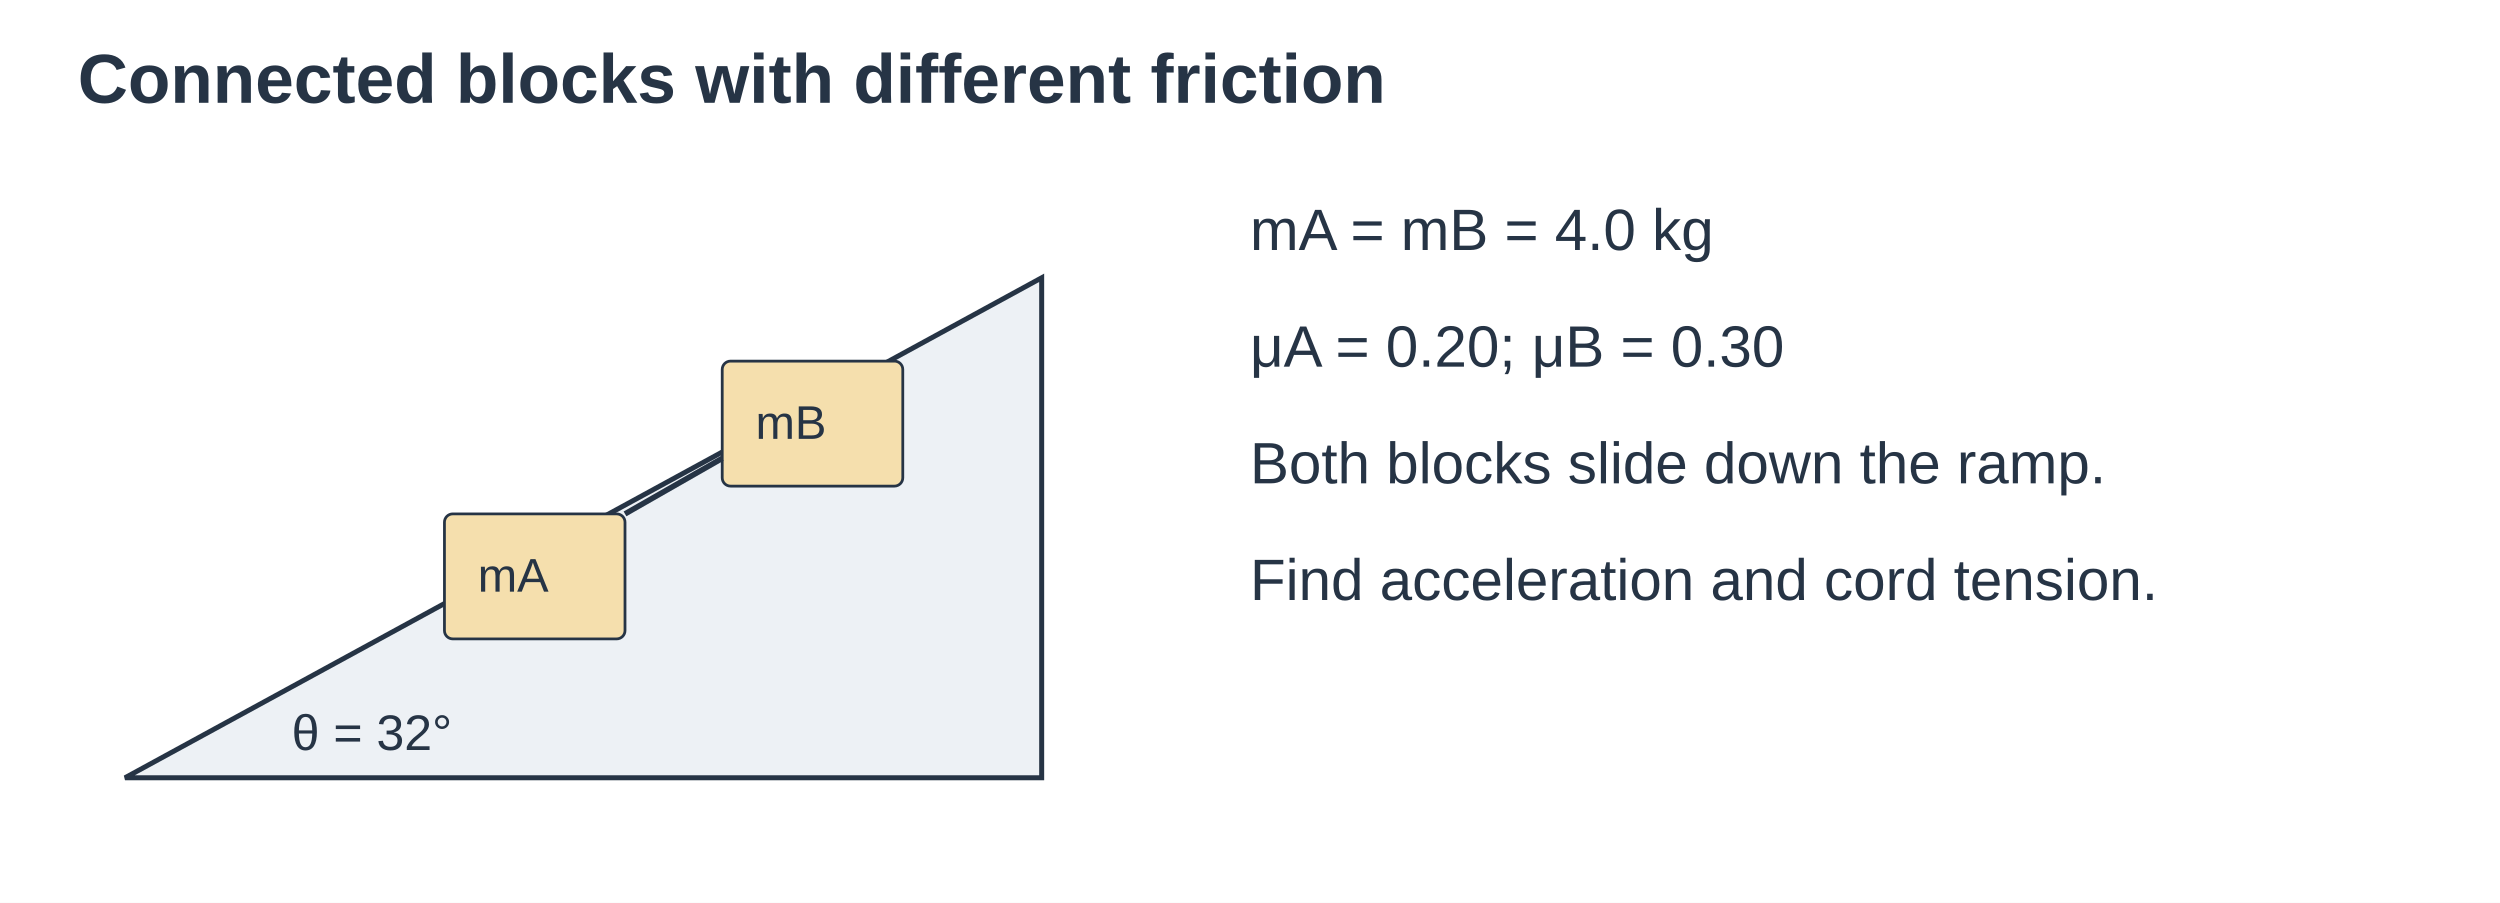
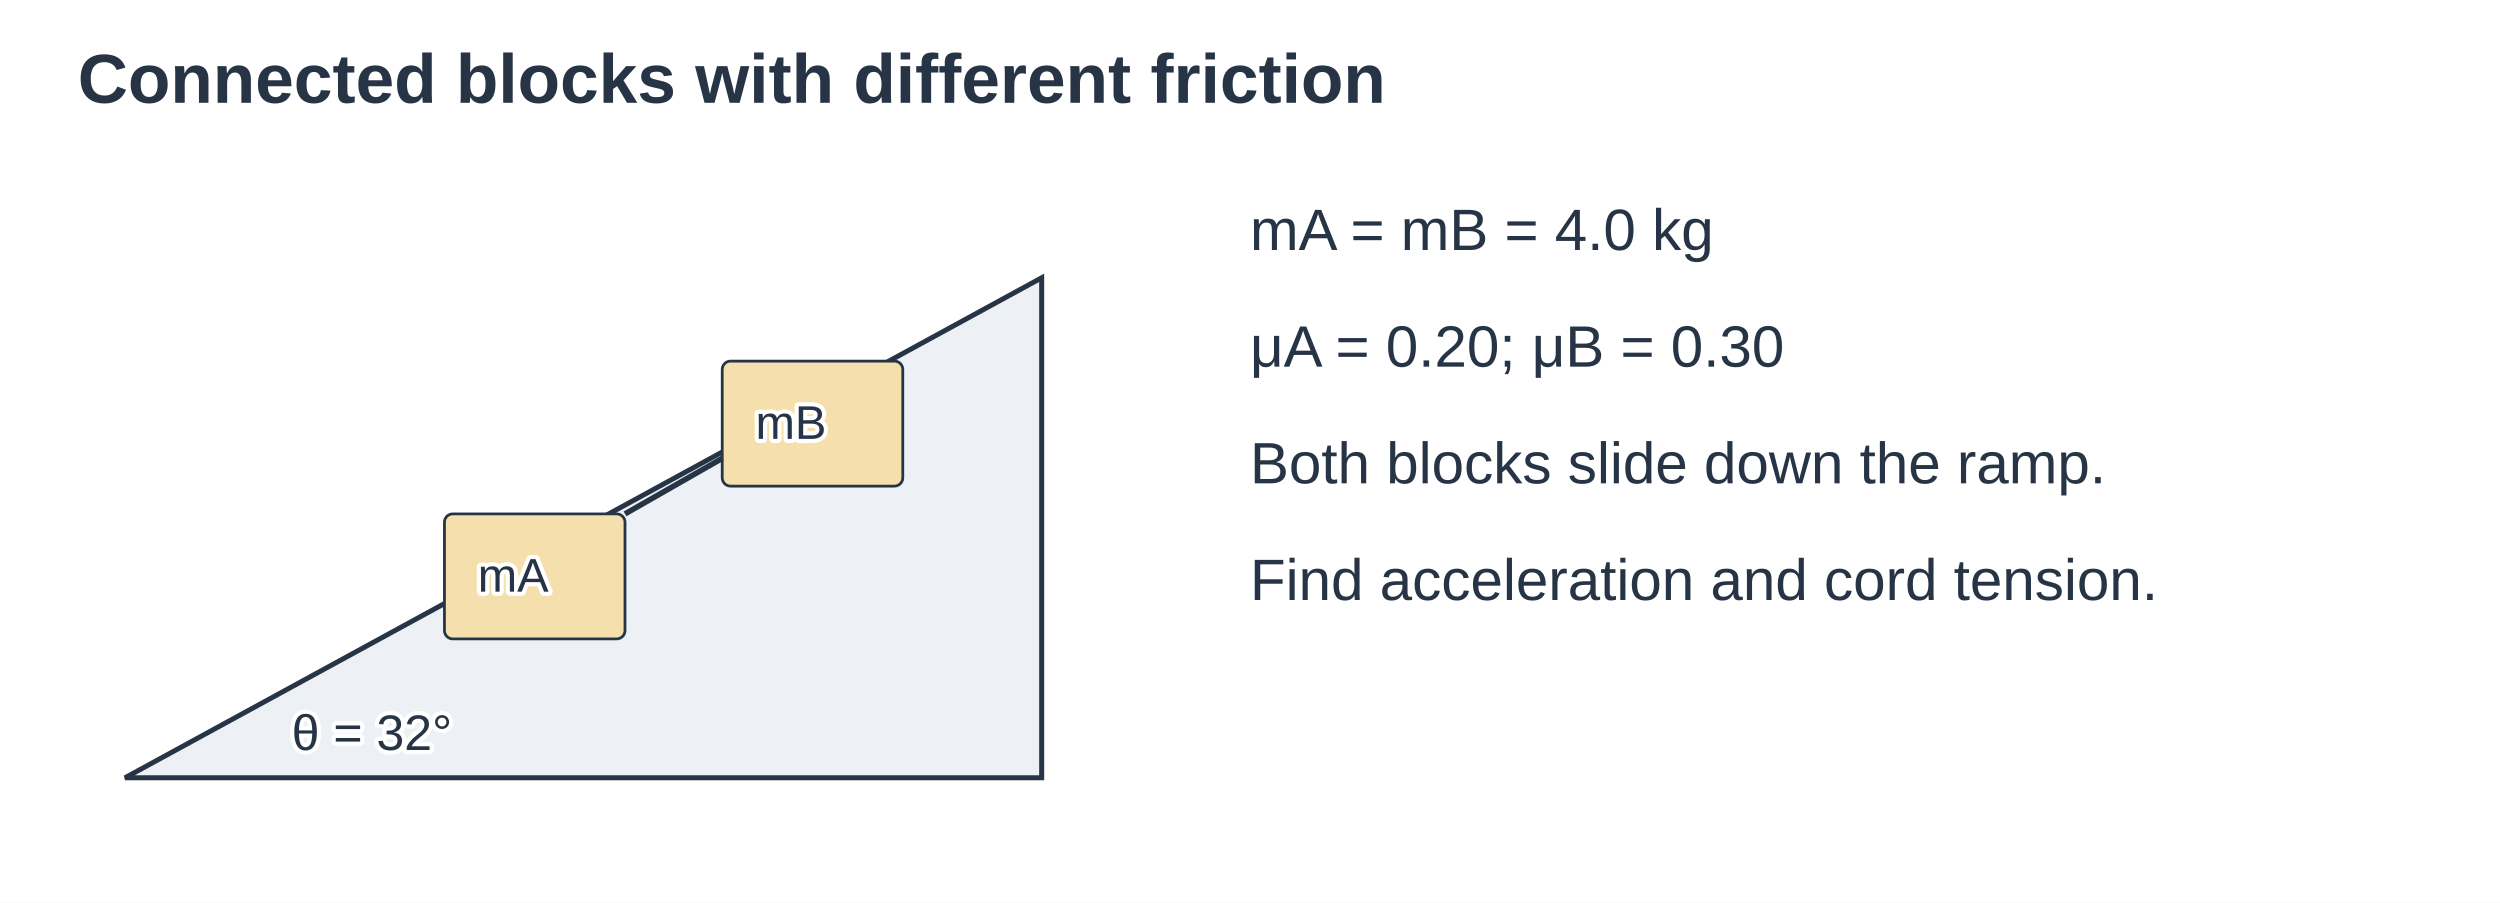
<svg xmlns="http://www.w3.org/2000/svg" width="900" height="325" viewBox="0 0 900 325" role="img">
  <rect width="100%" height="100%" fill="white" />
-   <text x="28" y="37" font-family="Arial,Microsoft YaHei,sans-serif" font-size="25" font-weight="700" fill="#263445" text-anchor="start" xml:space="preserve">Connected blocks with different friction</text>
  <path d="M45 280L375 280L375 100Z" stroke="#263445" stroke-width="1.8" fill="#edf1f5" />
-   <text x="105" y="270" font-family="Arial,Microsoft YaHei,sans-serif" font-size="18" font-weight="400" fill="#263445" text-anchor="start" xml:space="preserve">θ = 32°</text>
  <rect x="160" y="185" width="65" height="45" rx="3" fill="#f5dfad" stroke="#263445" stroke-width="1" />
-   <text x="172" y="213" font-family="Arial,Microsoft YaHei,sans-serif" font-size="17" font-weight="400" fill="#263445" text-anchor="start" xml:space="preserve">mA</text>
  <rect x="260" y="130" width="65" height="45" rx="3" fill="#f5dfad" stroke="#263445" stroke-width="1" />
-   <text x="272" y="158" font-family="Arial,Microsoft YaHei,sans-serif" font-size="17" font-weight="400" fill="#263445" text-anchor="start" xml:space="preserve">mB</text>
  <path d="M225 185L260 165" fill="none" stroke="#263445" stroke-width="2" />
-   <text x="450" y="90" font-family="Arial,Microsoft YaHei,sans-serif" font-size="21" font-weight="400" fill="#263445" text-anchor="start" xml:space="preserve">mA = mB = 4.0 kg</text>
-   <text x="450" y="132" font-family="Arial,Microsoft YaHei,sans-serif" font-size="21" font-weight="400" fill="#263445" text-anchor="start" xml:space="preserve">μA = 0.20; μB = 0.30</text>
-   <text x="450" y="174" font-family="Arial,Microsoft YaHei,sans-serif" font-size="21" font-weight="400" fill="#263445" text-anchor="start" xml:space="preserve">Both blocks slide down the ramp.</text>
-   <text x="450" y="216" font-family="Arial,Microsoft YaHei,sans-serif" font-size="21" font-weight="400" fill="#263445" text-anchor="start" xml:space="preserve">Find acceleration and cord tension.</text>
+   <text x="28" y="37" font-family="Arial,Microsoft YaHei,sans-serif" font-size="25" font-weight="700" fill="#263445" text-anchor="start" xml:space="preserve" paint-order="stroke fill" stroke="#ffffff" stroke-width="3" stroke-linejoin="round">Connected blocks with different friction</text>
+   <text x="105" y="270" font-family="Arial,Microsoft YaHei,sans-serif" font-size="18" font-weight="400" fill="#263445" text-anchor="start" xml:space="preserve" paint-order="stroke fill" stroke="#ffffff" stroke-width="3" stroke-linejoin="round">θ = 32°</text>
+   <text x="172" y="213" font-family="Arial,Microsoft YaHei,sans-serif" font-size="17" font-weight="400" fill="#263445" text-anchor="start" xml:space="preserve" paint-order="stroke fill" stroke="#ffffff" stroke-width="3" stroke-linejoin="round">mA</text>
+   <text x="272" y="158" font-family="Arial,Microsoft YaHei,sans-serif" font-size="17" font-weight="400" fill="#263445" text-anchor="start" xml:space="preserve" paint-order="stroke fill" stroke="#ffffff" stroke-width="3" stroke-linejoin="round">mB</text>
+   <text x="450" y="90" font-family="Arial,Microsoft YaHei,sans-serif" font-size="21" font-weight="400" fill="#263445" text-anchor="start" xml:space="preserve" paint-order="stroke fill" stroke="#ffffff" stroke-width="3" stroke-linejoin="round">mA = mB = 4.0 kg</text>
+   <text x="450" y="132" font-family="Arial,Microsoft YaHei,sans-serif" font-size="21" font-weight="400" fill="#263445" text-anchor="start" xml:space="preserve" paint-order="stroke fill" stroke="#ffffff" stroke-width="3" stroke-linejoin="round">μA = 0.20; μB = 0.30</text>
+   <text x="450" y="174" font-family="Arial,Microsoft YaHei,sans-serif" font-size="21" font-weight="400" fill="#263445" text-anchor="start" xml:space="preserve" paint-order="stroke fill" stroke="#ffffff" stroke-width="3" stroke-linejoin="round">Both blocks slide down the ramp.</text>
+   <text x="450" y="216" font-family="Arial,Microsoft YaHei,sans-serif" font-size="21" font-weight="400" fill="#263445" text-anchor="start" xml:space="preserve" paint-order="stroke fill" stroke="#ffffff" stroke-width="3" stroke-linejoin="round">Find acceleration and cord tension.</text>
</svg>
